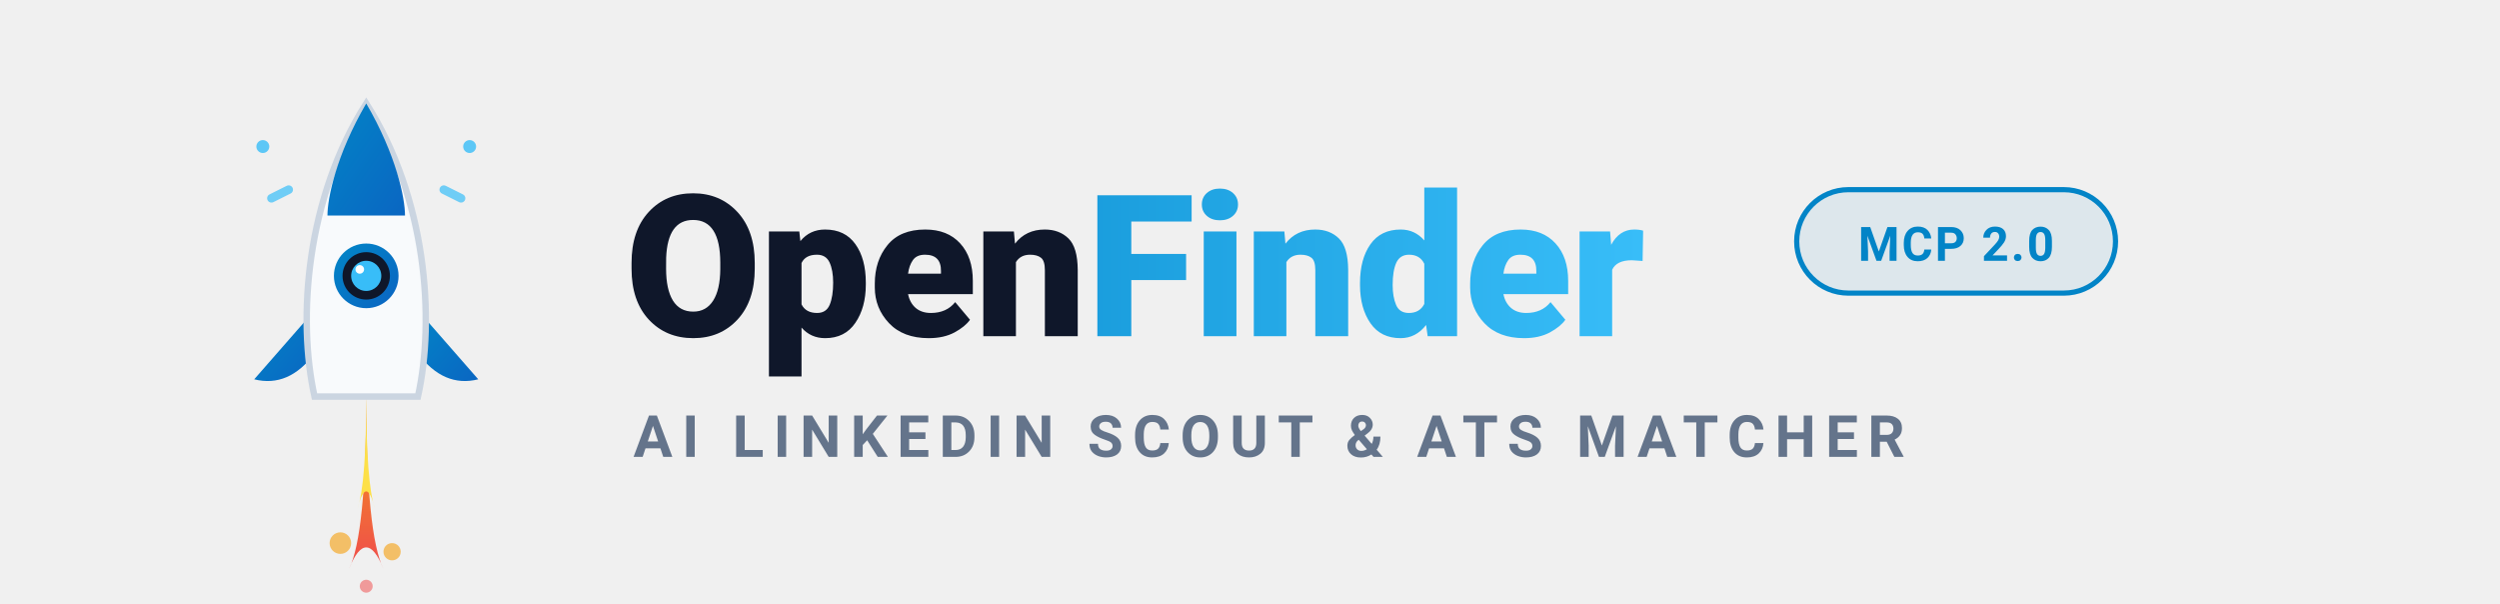
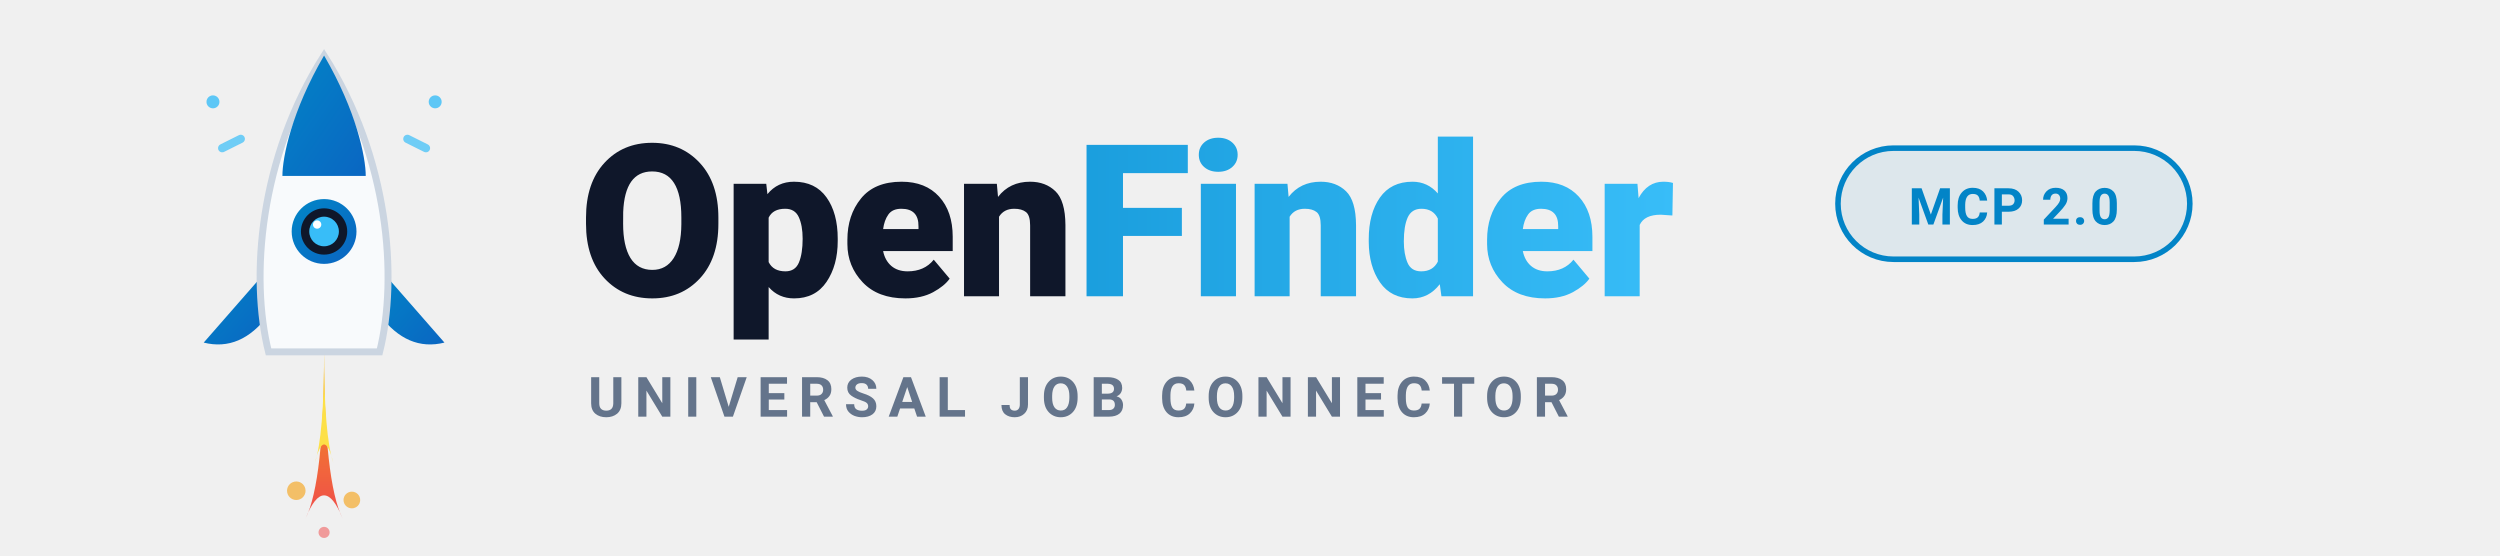
- <svg xmlns="http://www.w3.org/2000/svg" viewBox="0 0 580 140" width="100%" height="100%">
+ <svg xmlns="http://www.w3.org/2000/svg" viewBox="0 0 540 120" width="100%" height="100%">
  <defs>
    <style>
      .brand-title {
        fill: #0F172A;
      }
      .tagline-text {
        fill: #64748B;
      }
      .badge-bg {
        fill: #0284C7;
        fill-opacity: 0.08;
        stroke: #0284C7;
      }
      .badge-text {
        fill: #0284C7;
      }
      @media (prefers-color-scheme: dark) {
        .brand-title {
          fill: #F8FAFC;
        }
        .tagline-text {
          fill: #94A3B8;
        }
        .badge-bg {
          fill: #38BDF8;
          fill-opacity: 0.15;
          stroke: #38BDF8;
        }
        .badge-text {
          fill: #38BDF8;
        }
      }
    </style>
    <linearGradient id="rocketBlue" x1="0%" y1="0%" x2="100%" y2="100%">
      <stop offset="0%" stop-color="#0284C7" />
      <stop offset="100%" stop-color="#0A66C2" />
    </linearGradient>
    <linearGradient id="flameGrad" x1="0%" y1="0%" x2="0%" y2="100%">
      <stop offset="0%" stop-color="#F59E0B" />
      <stop offset="100%" stop-color="#EF4444" />
    </linearGradient>
    <linearGradient id="textGrad" x1="0%" y1="0%" x2="100%" y2="0%">
      <stop offset="0%" stop-color="#0284C7" />
      <stop offset="100%" stop-color="#38BDF8" />
    </linearGradient>
  </defs>
-   <g transform="translate(45, 10)">
-     <path d="M 40 82 Q 40 114 36 122 Q 40 112 44 122 Q 40 114 40 82 Z" fill="url(#flameGrad)" opacity="0.95" />
-     <path d="M 40 82 Q 40 102 38 108 Q 40 100 42 108 Q 40 102 40 82 Z" fill="#FDE047" />
-     <circle cx="34" cy="116" r="2.5" fill="#F59E0B" opacity="0.6" />
-     <circle cx="46" cy="118" r="2" fill="#F59E0B" opacity="0.6" />
-     <circle cx="40" cy="126" r="1.5" fill="#EF4444" opacity="0.5" />
-     <path d="M 28 62 L 14 78 Q 22 80 28 72 Z" fill="url(#rocketBlue)" />
-     <path d="M 52 62 L 66 78 Q 58 80 52 72 Z" fill="url(#rocketBlue)" />
-     <path d="M 40 14 C 26 36 24 64 28 82 L 52 82 C 56 64 54 36 40 14 Z" fill="#F8FAFC" stroke="#CBD5E1" stroke-width="1.5" />
-     <path d="M 40 14 C 33 26 31 36 31 40 L 49 40 C 49 36 47 26 40 14 Z" fill="url(#rocketBlue)" />
-     <circle cx="40" cy="54" r="6.5" fill="#0F172A" stroke="url(#rocketBlue)" stroke-width="2" />
-     <circle cx="40" cy="54" r="3.5" fill="#38BDF8" />
-     <circle cx="38.5" cy="52.5" r="1" fill="#FFFFFF" />
-     <path d="M 18 36 L 22 34" stroke="#38BDF8" stroke-width="2" stroke-linecap="round" opacity="0.7" />
-     <path d="M 62 36 L 58 34" stroke="#38BDF8" stroke-width="2" stroke-linecap="round" opacity="0.7" />
-     <circle cx="16" cy="24" r="1.5" fill="#38BDF8" opacity="0.8" />
-     <circle cx="64" cy="24" r="1.5" fill="#38BDF8" opacity="0.8" />
+   <g transform="translate(30, 0)">
+     <path d="M 40 76 Q 40 104 36 112 Q 40 102 44 112 Q 40 104 40 76 Z" fill="url(#flameGrad)" opacity="0.95" />
+     <path d="M 40 76 Q 40 94 38 100 Q 40 92 42 100 Q 40 94 40 76 Z" fill="#FDE047" />
+     <circle cx="34" cy="106" r="2" fill="#F59E0B" opacity="0.6" />
+     <circle cx="46" cy="108" r="1.8" fill="#F59E0B" opacity="0.6" />
+     <circle cx="40" cy="115" r="1.2" fill="#EF4444" opacity="0.5" />
+     <path d="M 28 58 L 14 74 Q 22 76 28 68 Z" fill="url(#rocketBlue)" />
+     <path d="M 52 58 L 66 74 Q 58 76 52 68 Z" fill="url(#rocketBlue)" />
+     <path d="M 40 12 C 26 34 24 60 28 76 L 52 76 C 56 60 54 34 40 12 Z" fill="#F8FAFC" stroke="#CBD5E1" stroke-width="1.5" />
+     <path d="M 40 12 C 33 24 31 34 31 38 L 49 38 C 49 34 47 24 40 12 Z" fill="url(#rocketBlue)" />
+     <circle cx="40" cy="50" r="6" fill="#0F172A" stroke="url(#rocketBlue)" stroke-width="2" />
+     <circle cx="40" cy="50" r="3.2" fill="#38BDF8" />
+     <circle cx="38.5" cy="48.5" r="0.9" fill="#FFFFFF" />
+     <path d="M 18 32 L 22 30" stroke="#38BDF8" stroke-width="1.8" stroke-linecap="round" opacity="0.7" />
+     <path d="M 62 32 L 58 30" stroke="#38BDF8" stroke-width="1.8" stroke-linecap="round" opacity="0.7" />
+     <circle cx="16" cy="22" r="1.4" fill="#38BDF8" opacity="0.8" />
+     <circle cx="64" cy="22" r="1.4" fill="#38BDF8" opacity="0.8" />
  </g>
-   <g transform="translate(145, 20)">
-     <text x="0" y="58" class="brand-title" font-family="-apple-system, BlinkMacSystemFont, 'Segoe UI', Roboto, 'Inter', sans-serif" font-size="46" font-weight="800" letter-spacing="-0.5">
+   <g transform="translate(125, 12)">
+     <text x="0" y="52" class="brand-title" font-family="-apple-system, BlinkMacSystemFont, 'Segoe UI', Roboto, 'Inter', sans-serif" font-size="46" font-weight="800" letter-spacing="-0.5">
      Open<tspan fill="url(#textGrad)">Finder</tspan>
    </text>
-     <rect x="272" y="24" width="74" height="24" rx="12" class="badge-bg" stroke-width="1.2" />
-     <text x="309" y="40.5" class="badge-text" font-family="-apple-system, BlinkMacSystemFont, 'Segoe UI', Roboto, 'Inter', sans-serif" font-size="11" font-weight="700" text-anchor="middle" letter-spacing="0.5">MCP 2.0</text>
-     <text x="2" y="86" class="tagline-text" font-family="-apple-system, BlinkMacSystemFont, 'Segoe UI', Roboto, 'Inter', sans-serif" font-size="13.5" font-weight="600" letter-spacing="2.2">
-       AI LINKEDIN SCOUT &amp; ATS MATCHER
+     <rect x="272" y="20" width="76" height="24" rx="12" class="badge-bg" stroke-width="1.2" />
+     <text x="310" y="36.5" class="badge-text" font-family="-apple-system, BlinkMacSystemFont, 'Segoe UI', Roboto, 'Inter', sans-serif" font-size="11" font-weight="700" text-anchor="middle" letter-spacing="0.5">MCP 2.0</text>
+     <text x="2" y="78" class="tagline-text" font-family="-apple-system, BlinkMacSystemFont, 'Segoe UI', Roboto, 'Inter', sans-serif" font-size="12" font-weight="700" letter-spacing="2.2">
+       UNIVERSAL JOB CONNECTOR
    </text>
  </g>
</svg>
